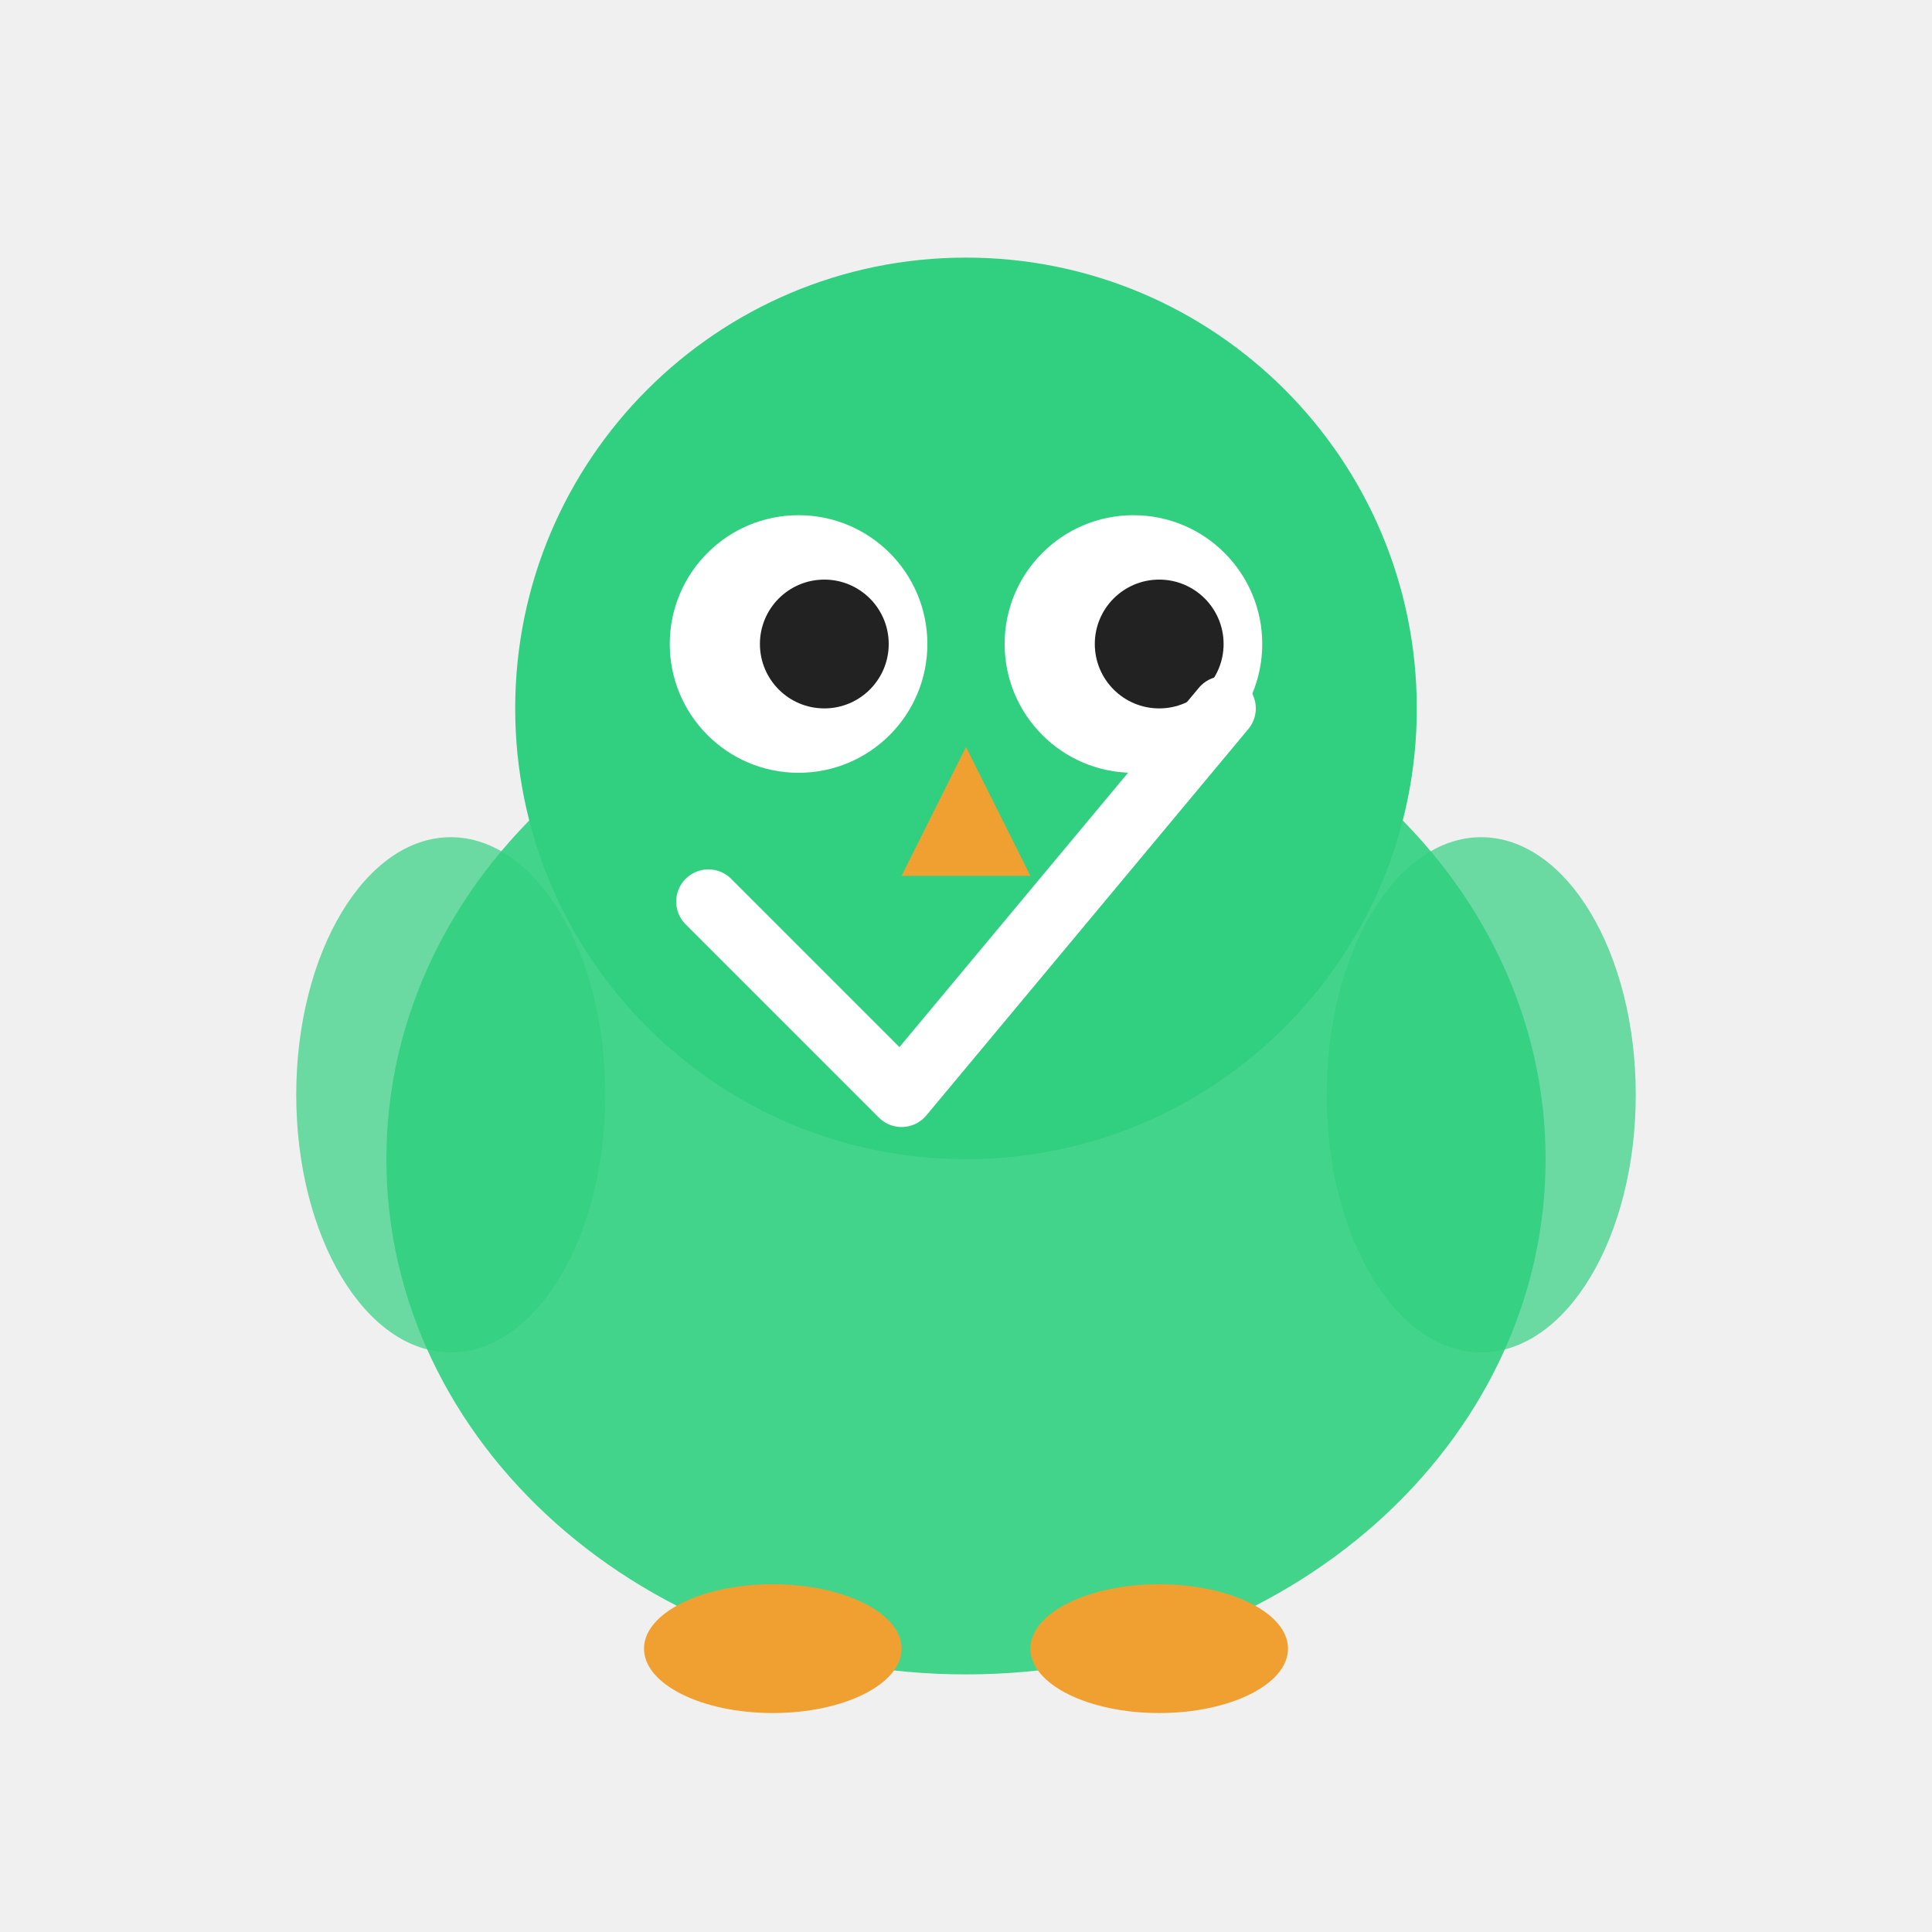
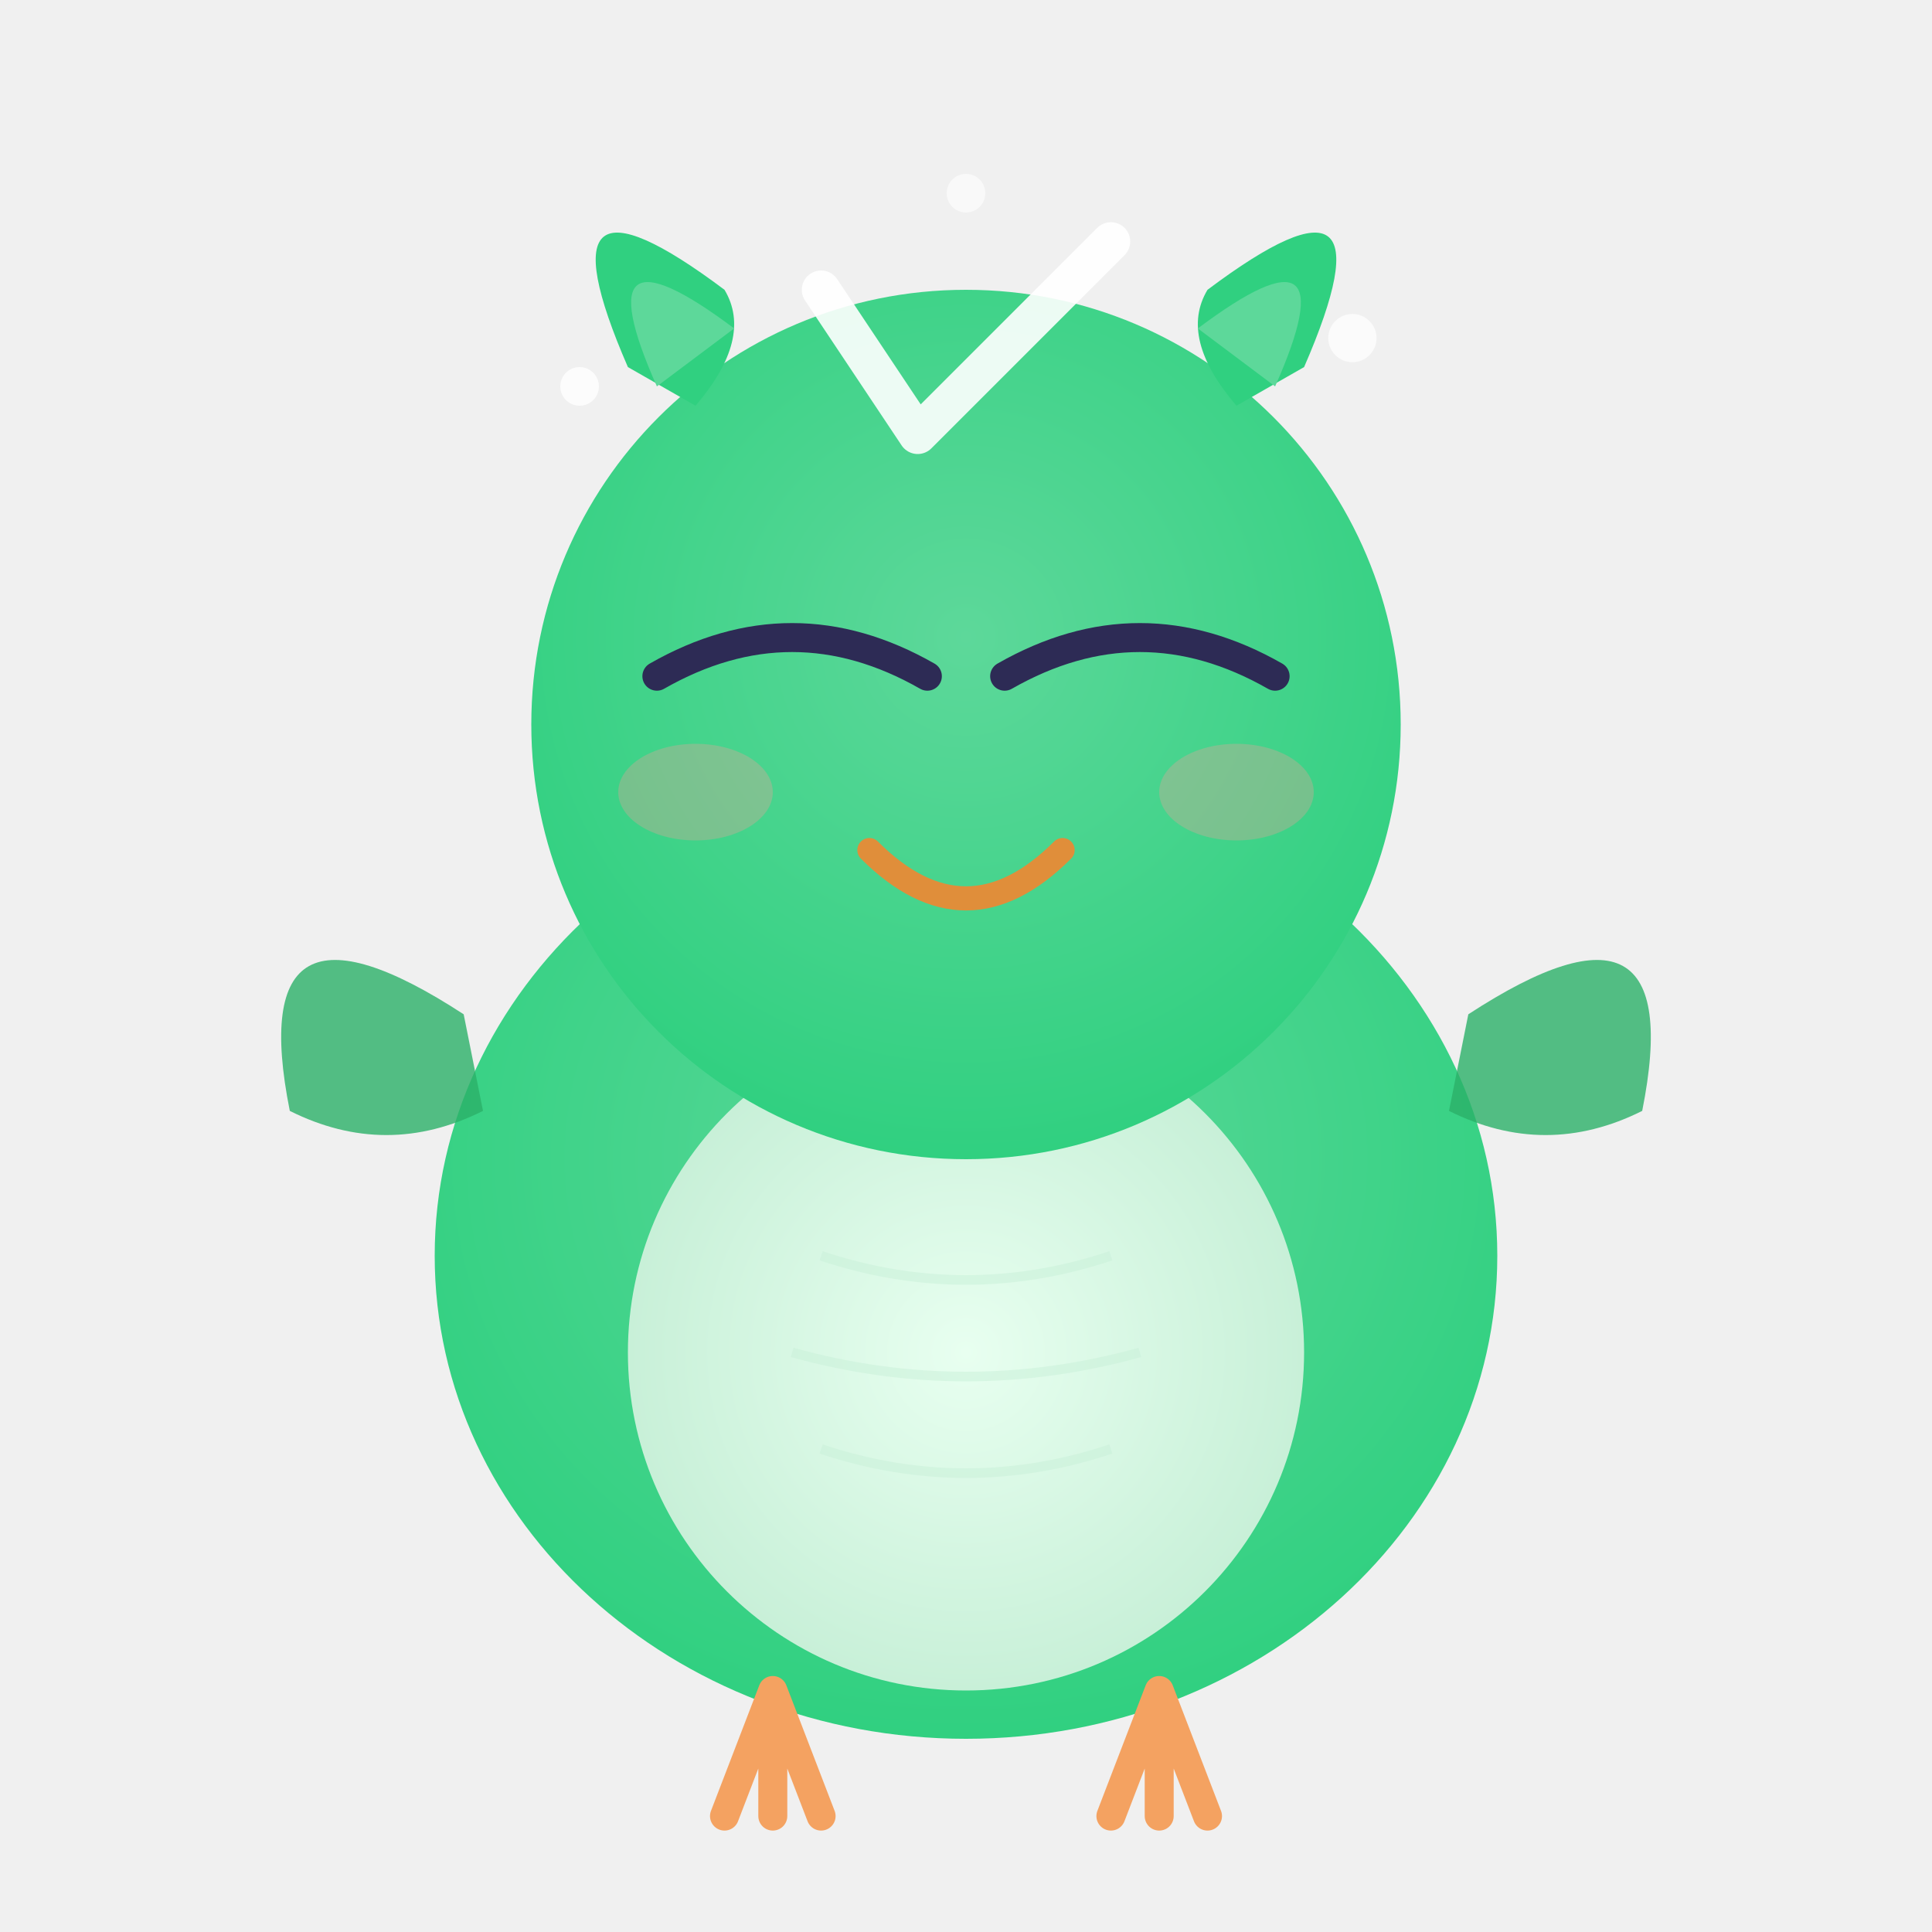
- <svg xmlns="http://www.w3.org/2000/svg" viewBox="0 0 150 150">
-   <style>
-     @keyframes check-draw {
-       0% { stroke-dasharray: 0, 200; }
-       100% { stroke-dasharray: 200, 0; }
-     }
-     .check-anim { animation: check-draw 0.5s ease-out forwards; }
-   </style>
-   <ellipse cx="75" cy="90" rx="45" ry="40" fill="#30d080" opacity="0.9" />
-   <circle cx="75" cy="55" r="35" fill="#30d080" />
-   <circle cx="62" cy="50" r="10" fill="white" />
-   <circle cx="64" cy="50" r="5" fill="#222" />
-   <circle cx="88" cy="50" r="10" fill="white" />
-   <circle cx="90" cy="50" r="5" fill="#222" />
-   <polygon points="75,58 70,68 80,68" fill="#f0a030" />
-   <ellipse cx="35" cy="85" rx="12" ry="20" fill="#30d080" opacity="0.7" />
-   <ellipse cx="115" cy="85" rx="12" ry="20" fill="#30d080" opacity="0.7" />
-   <ellipse cx="60" cy="128" rx="10" ry="5" fill="#f0a030" />
-   <ellipse cx="90" cy="128" rx="10" ry="5" fill="#f0a030" />
-   <path d="M55 70 L70 85 L95 55" stroke="white" stroke-width="5" fill="none" stroke-linecap="round" stroke-linejoin="round" class="check-anim" />
+ <svg xmlns="http://www.w3.org/2000/svg" viewBox="0 0 200 200">
+   <defs>
+     <radialGradient id="bodyGradD" cx="50%" cy="40%" r="60%">
+       <stop offset="0%" stop-color="#5dd89a" />
+       <stop offset="100%" stop-color="#30d080" />
+     </radialGradient>
+     <radialGradient id="bellyGradD" cx="50%" cy="50%" r="50%">
+       <stop offset="0%" stop-color="#e8fff0" />
+       <stop offset="100%" stop-color="#c8f0d8" />
+     </radialGradient>
+     <radialGradient id="eyeGradD" cx="40%" cy="35%" r="50%">
+       <stop offset="0%" stop-color="#ffffff" />
+       <stop offset="100%" stop-color="#e0f0e8" />
+     </radialGradient>
+   </defs>
+   <ellipse cx="100" cy="130" rx="55" ry="50" fill="url(#bodyGradD)" />
+   <ellipse cx="100" cy="140" rx="35" ry="35" fill="url(#bellyGradD)" />
+   <circle cx="100" cy="75" r="45" fill="url(#bodyGradD)" />
+   <path d="M 65 38 Q 55 15 75 30 Q 78 35 72 42 Z" fill="#30d080" />
+   <path d="M 135 38 Q 145 15 125 30 Q 122 35 128 42 Z" fill="#30d080" />
+   <path d="M 68 40 Q 60 22 76 34 Z" fill="#5dd89a" />
+   <path d="M 132 40 Q 140 22 124 34 Z" fill="#5dd89a" />
+   <path d="M 68 70 Q 82 62 96 70" fill="none" stroke="#2d2b55" stroke-width="3" stroke-linecap="round" />
+   <path d="M 104 70 Q 118 62 132 70" fill="none" stroke="#2d2b55" stroke-width="3" stroke-linecap="round" />
+   <path d="M 90 88 Q 100 98 110 88" fill="none" stroke="#e08e3a" stroke-width="2.5" stroke-linecap="round" />
+   <path d="M 48 105 Q 25 90 30 115 Q 40 120 50 115 Z" fill="#2ab068" opacity="0.8" />
+   <path d="M 152 105 Q 175 90 170 115 Q 160 120 150 115 Z" fill="#2ab068" opacity="0.8" />
+   <path d="M 85 30 L 95 45 L 115 25" stroke="white" stroke-width="4" fill="none" stroke-linecap="round" stroke-linejoin="round" opacity="0.9">
+     <animate attributeName="stroke-dasharray" values="0,200;200,0" dur="0.6s" fill="freeze" />
+   </path>
+   <circle cx="60" cy="40" r="2" fill="white" opacity="0.8">
+     <animate attributeName="opacity" values="0.3;1;0.3" dur="1s" repeatCount="indefinite" />
+   </circle>
+   <circle cx="140" cy="35" r="2.5" fill="white" opacity="0.7">
+     <animate attributeName="opacity" values="0.2;0.9;0.2" dur="1.2s" repeatCount="indefinite" begin="0.3s" />
+   </circle>
+   <circle cx="100" cy="20" r="2" fill="white" opacity="0.6">
+     <animate attributeName="opacity" values="0.2;0.8;0.2" dur="0.8s" repeatCount="indefinite" begin="0.6s" />
+   </circle>
+   <path d="M 80 175 L 75 188 M 80 175 L 80 188 M 80 175 L 85 188" stroke="#f4a261" stroke-width="3" stroke-linecap="round" fill="none" />
+   <path d="M 120 175 L 115 188 M 120 175 L 120 188 M 120 175 L 125 188" stroke="#f4a261" stroke-width="3" stroke-linecap="round" fill="none" />
+   <path d="M 85 130 Q 100 135 115 130" fill="none" stroke="#c8f0d8" stroke-width="1" opacity="0.5" />
+   <path d="M 82 140 Q 100 145 118 140" fill="none" stroke="#c8f0d8" stroke-width="1" opacity="0.5" />
+   <path d="M 85 150 Q 100 155 115 150" fill="none" stroke="#c8f0d8" stroke-width="1" opacity="0.5" />
+   <ellipse cx="72" cy="82" rx="8" ry="5" fill="#ff9999" opacity="0.3" />
+   <ellipse cx="128" cy="82" rx="8" ry="5" fill="#ff9999" opacity="0.3" />
</svg>
